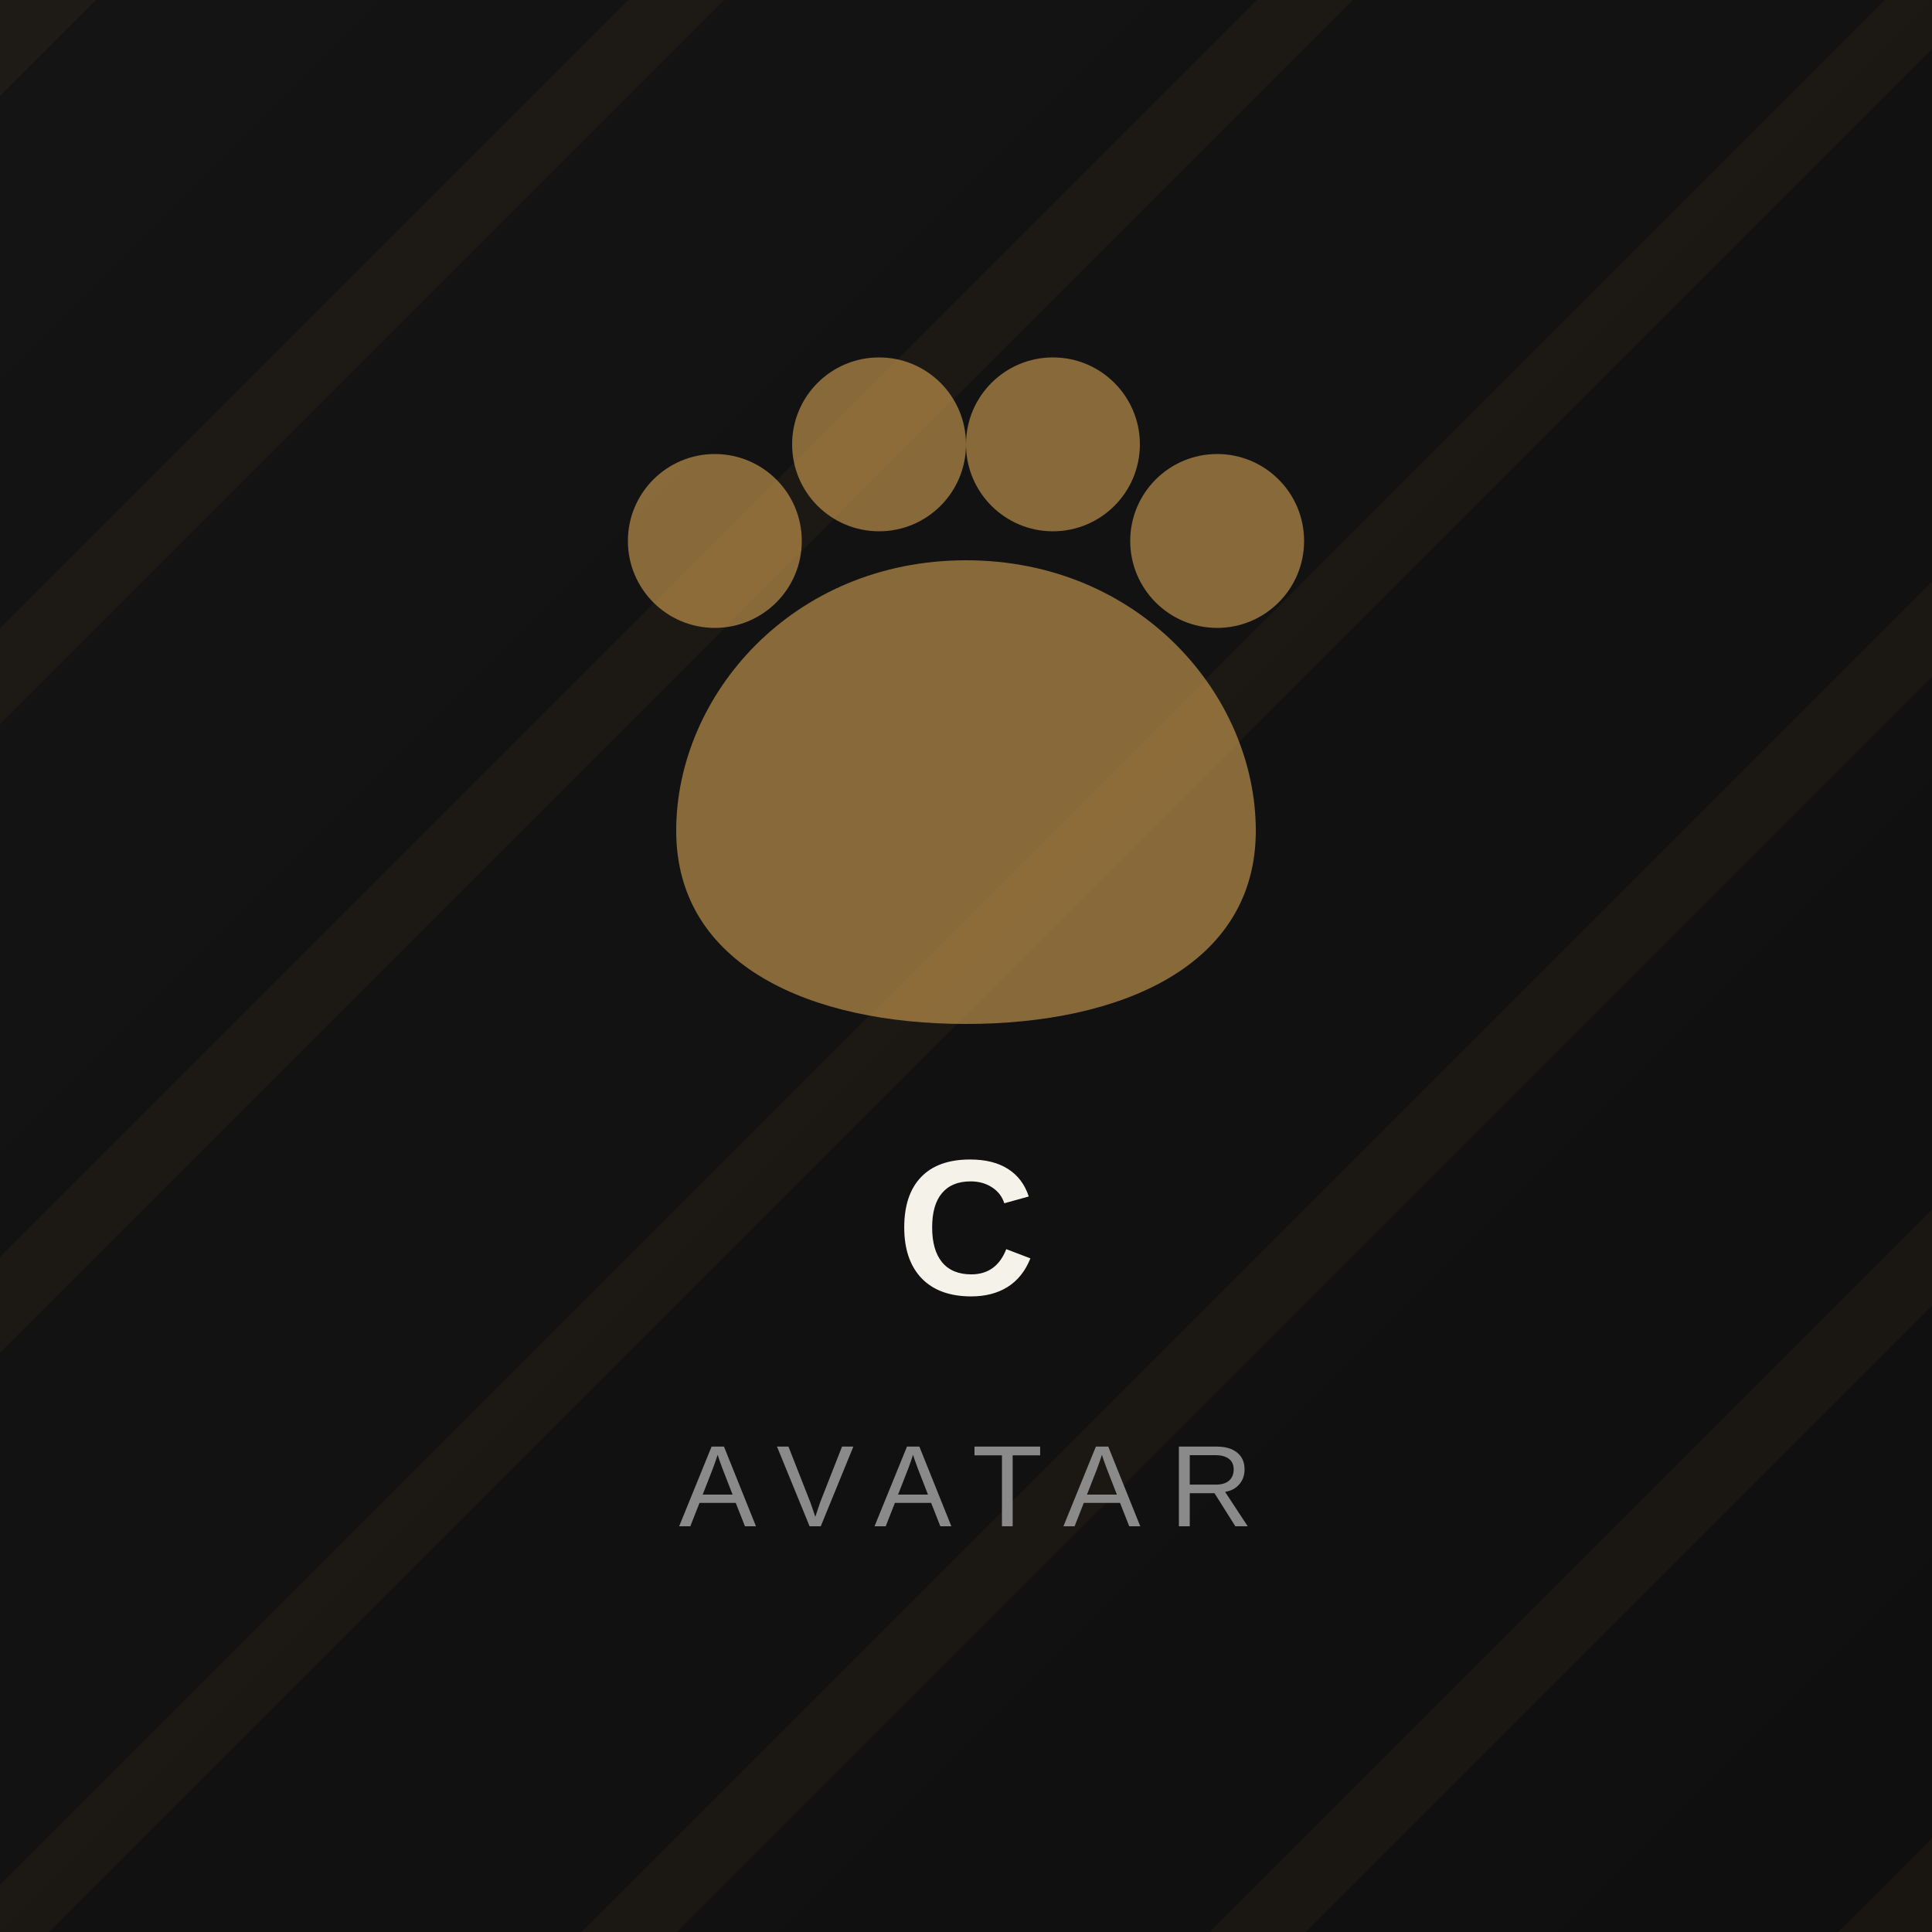
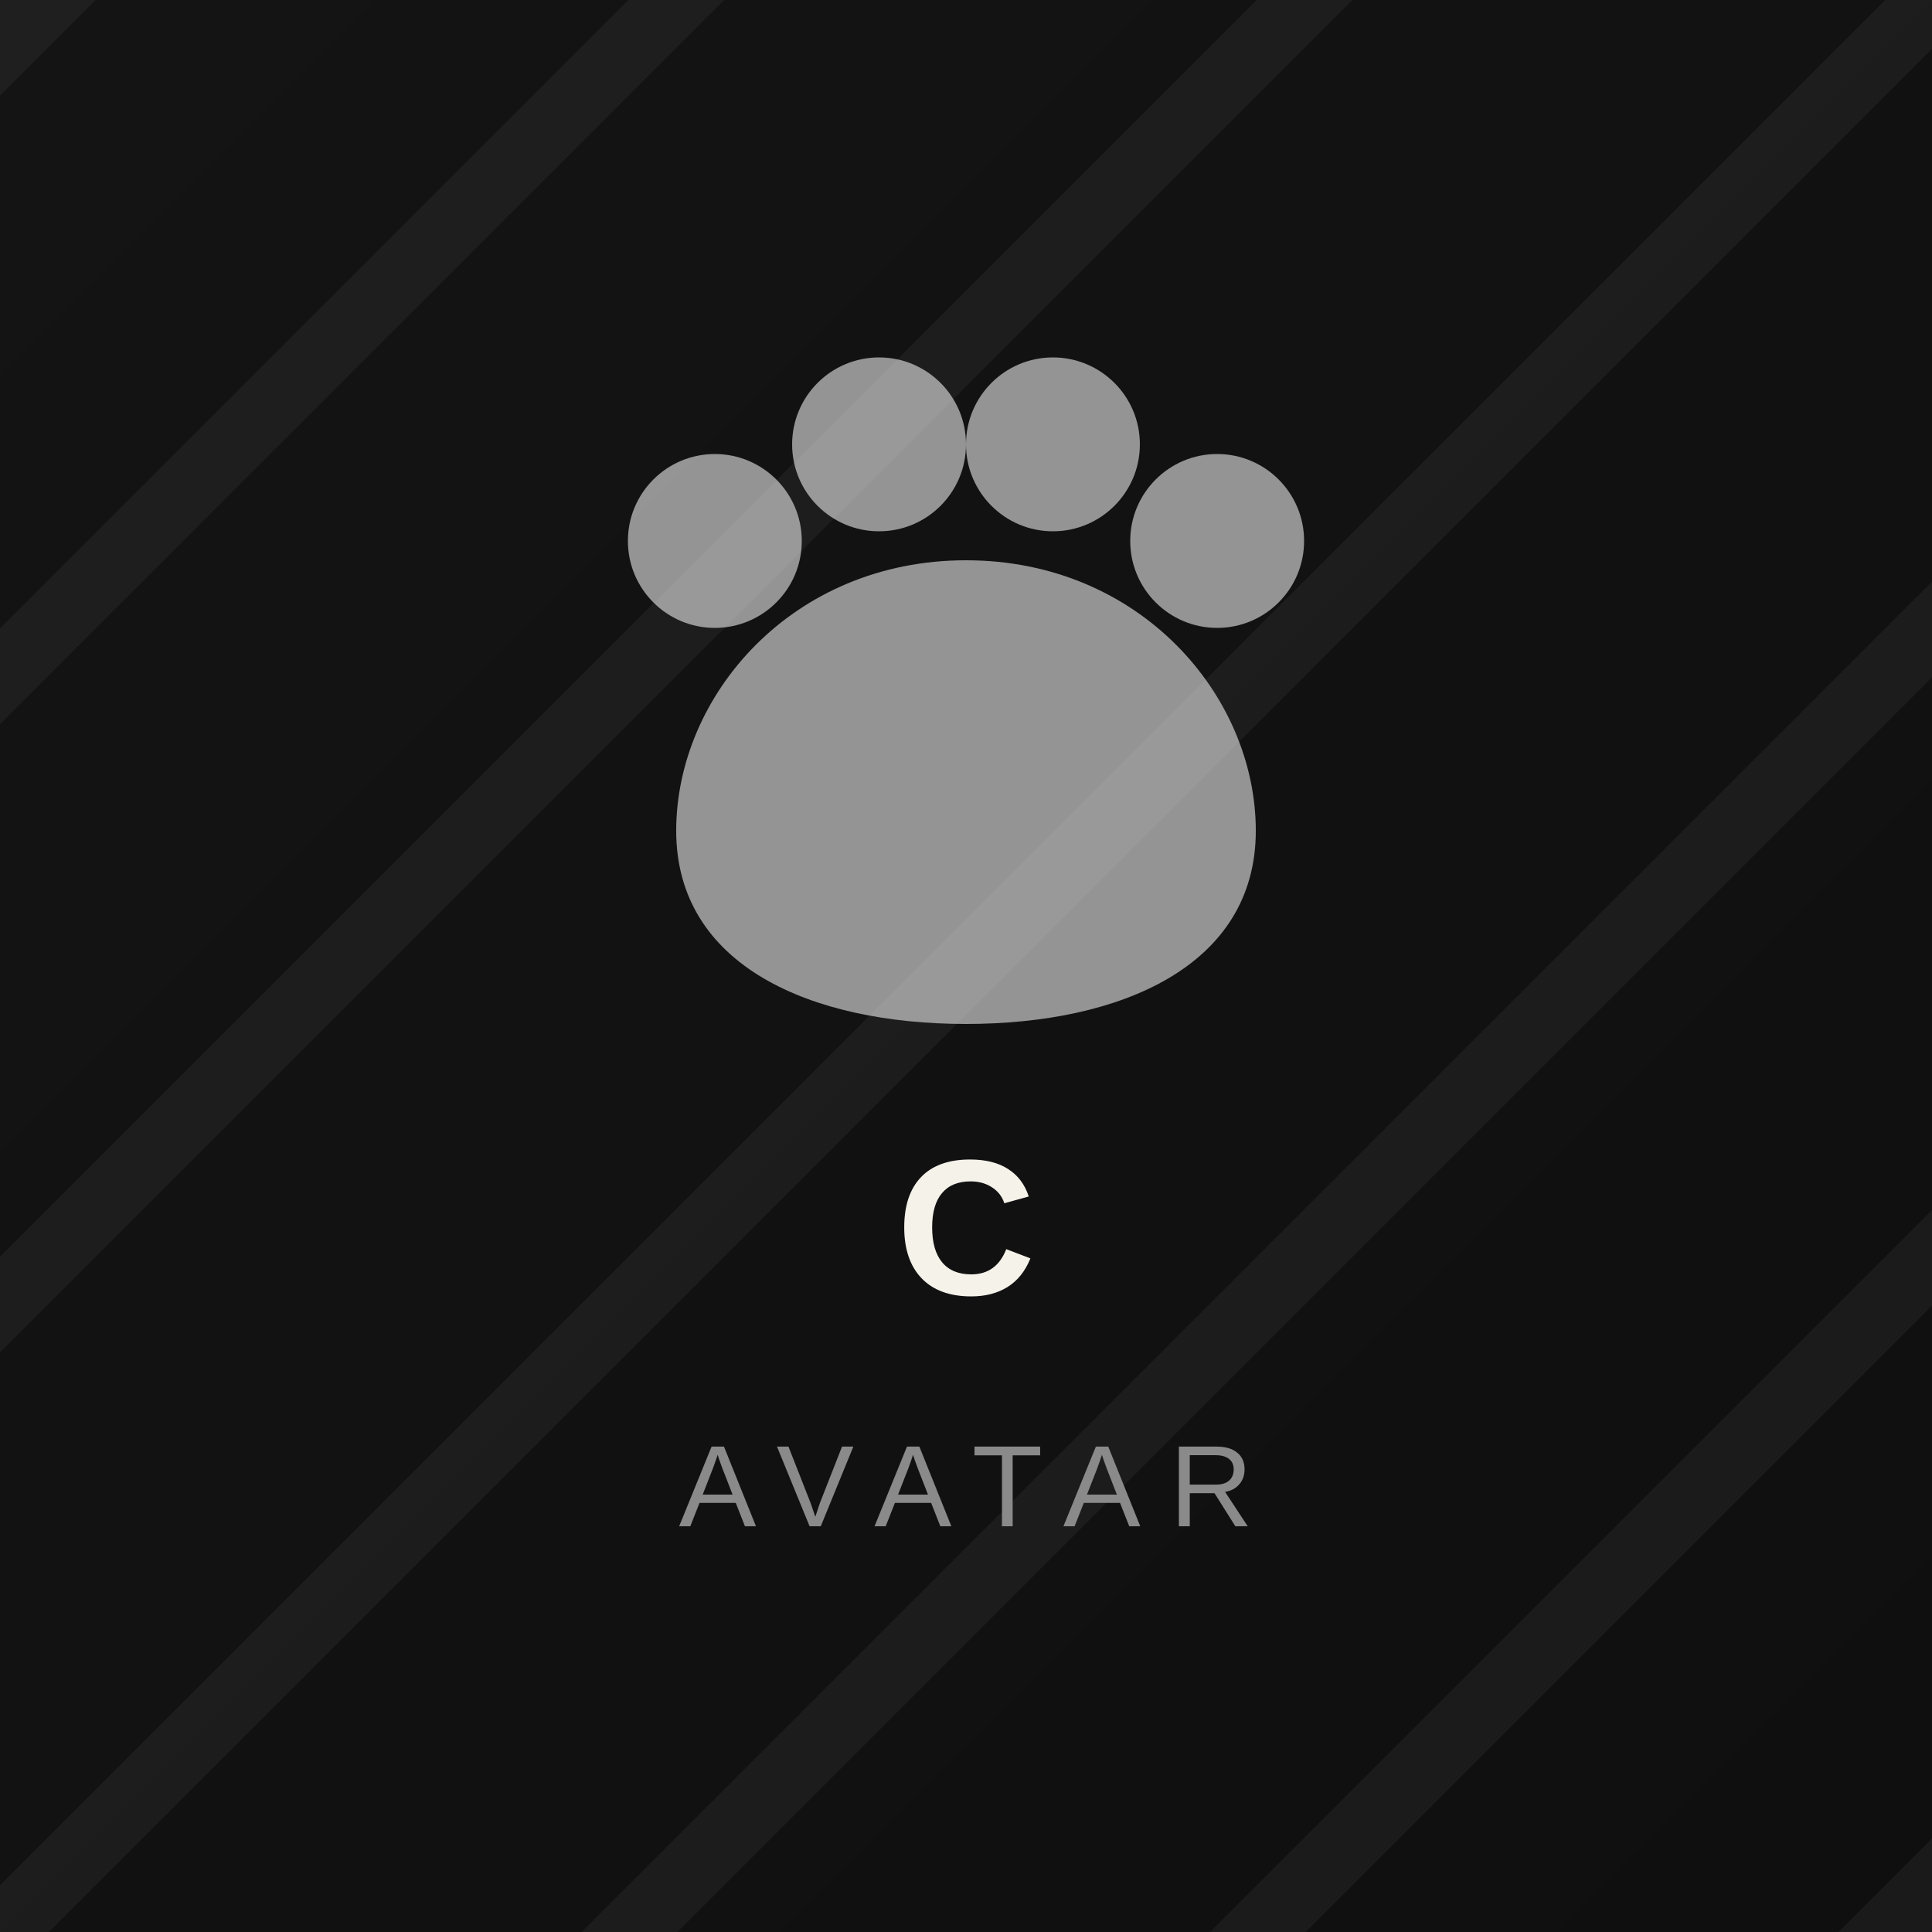
<svg xmlns="http://www.w3.org/2000/svg" width="200" height="200" viewBox="0 0 200 200" role="img" aria-label="C placeholder">
  <defs>
    <linearGradient id="ga3" x1="0" y1="0" x2="1" y2="1">
      <stop offset="0" stop-color="#141414" />
      <stop offset="1" stop-color="#0f0f0f" />
    </linearGradient>
    <pattern id="pa3" width="46" height="46" patternUnits="userSpaceOnUse" patternTransform="rotate(45)">
      <rect width="46" height="46" fill="none" />
-       <line x1="0" y1="0" x2="0" y2="46" stroke="#e8b15a" stroke-opacity="0.05" stroke-width="14" />
+       <line x1="0" y1="0" x2="0" y2="46" stroke="#ffffff" stroke-opacity="0.05" stroke-width="14" />
    </pattern>
  </defs>
  <rect width="200" height="200" fill="url(#ga3)" />
  <rect width="200" height="200" fill="url(#pa3)" />
-   <g transform="translate(100, 66)" fill="#e8b15a" fill-opacity="0.55">
+   <g transform="translate(100, 66)" fill="#ffffff" fill-opacity="0.55">
    <circle cx="-26" cy="-10" r="9" />
    <circle cx="-9" cy="-20" r="9" />
    <circle cx="9" cy="-20" r="9" />
    <circle cx="26" cy="-10" r="9" />
    <path d="M0 -8 C 18 -8 30 6 30 20 C 30 34 16 40 0 40 C -16 40 -30 34 -30 20 C -30 6 -18 -8 0 -8 Z" />
  </g>
  <text x="100" y="134" text-anchor="middle" font-family="Arial, Helvetica, sans-serif" font-size="20" font-weight="700" letter-spacing="2" fill="#f5f2ea">C</text>
  <text x="100" y="158" text-anchor="middle" font-family="Arial, Helvetica, sans-serif" font-size="12" letter-spacing="3" fill="#8a8a8a">AVATAR</text>
</svg>
